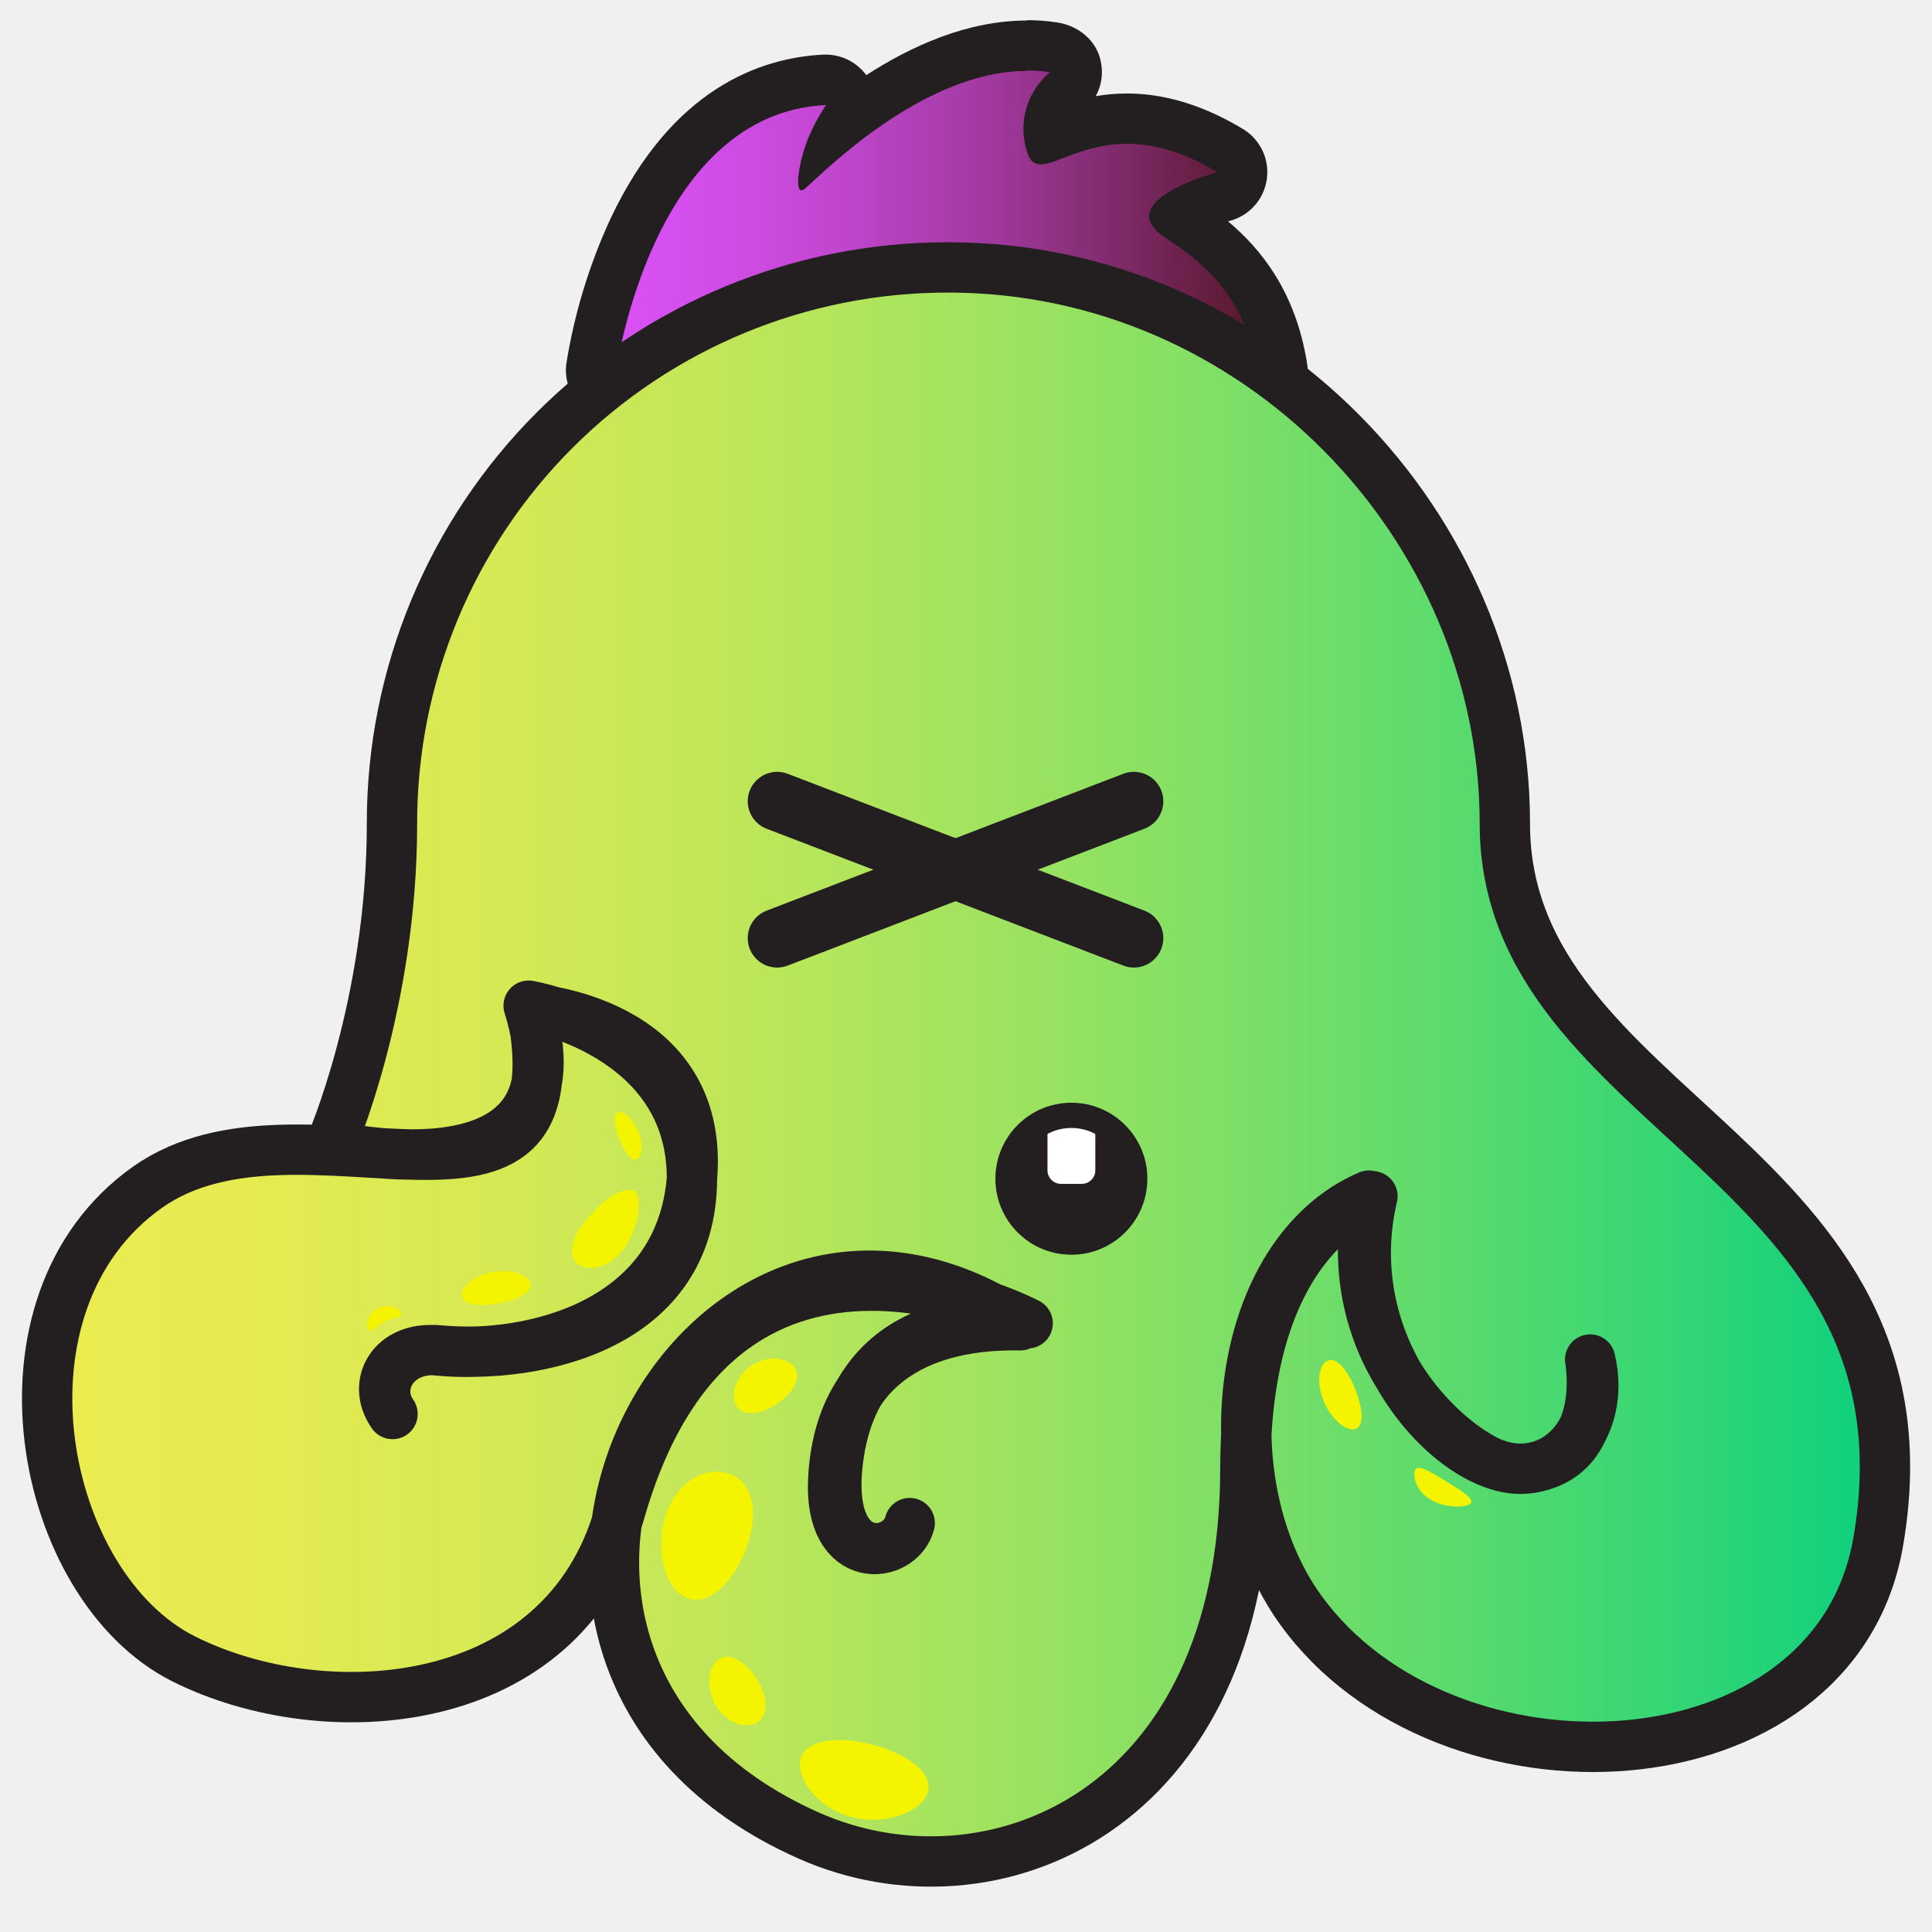
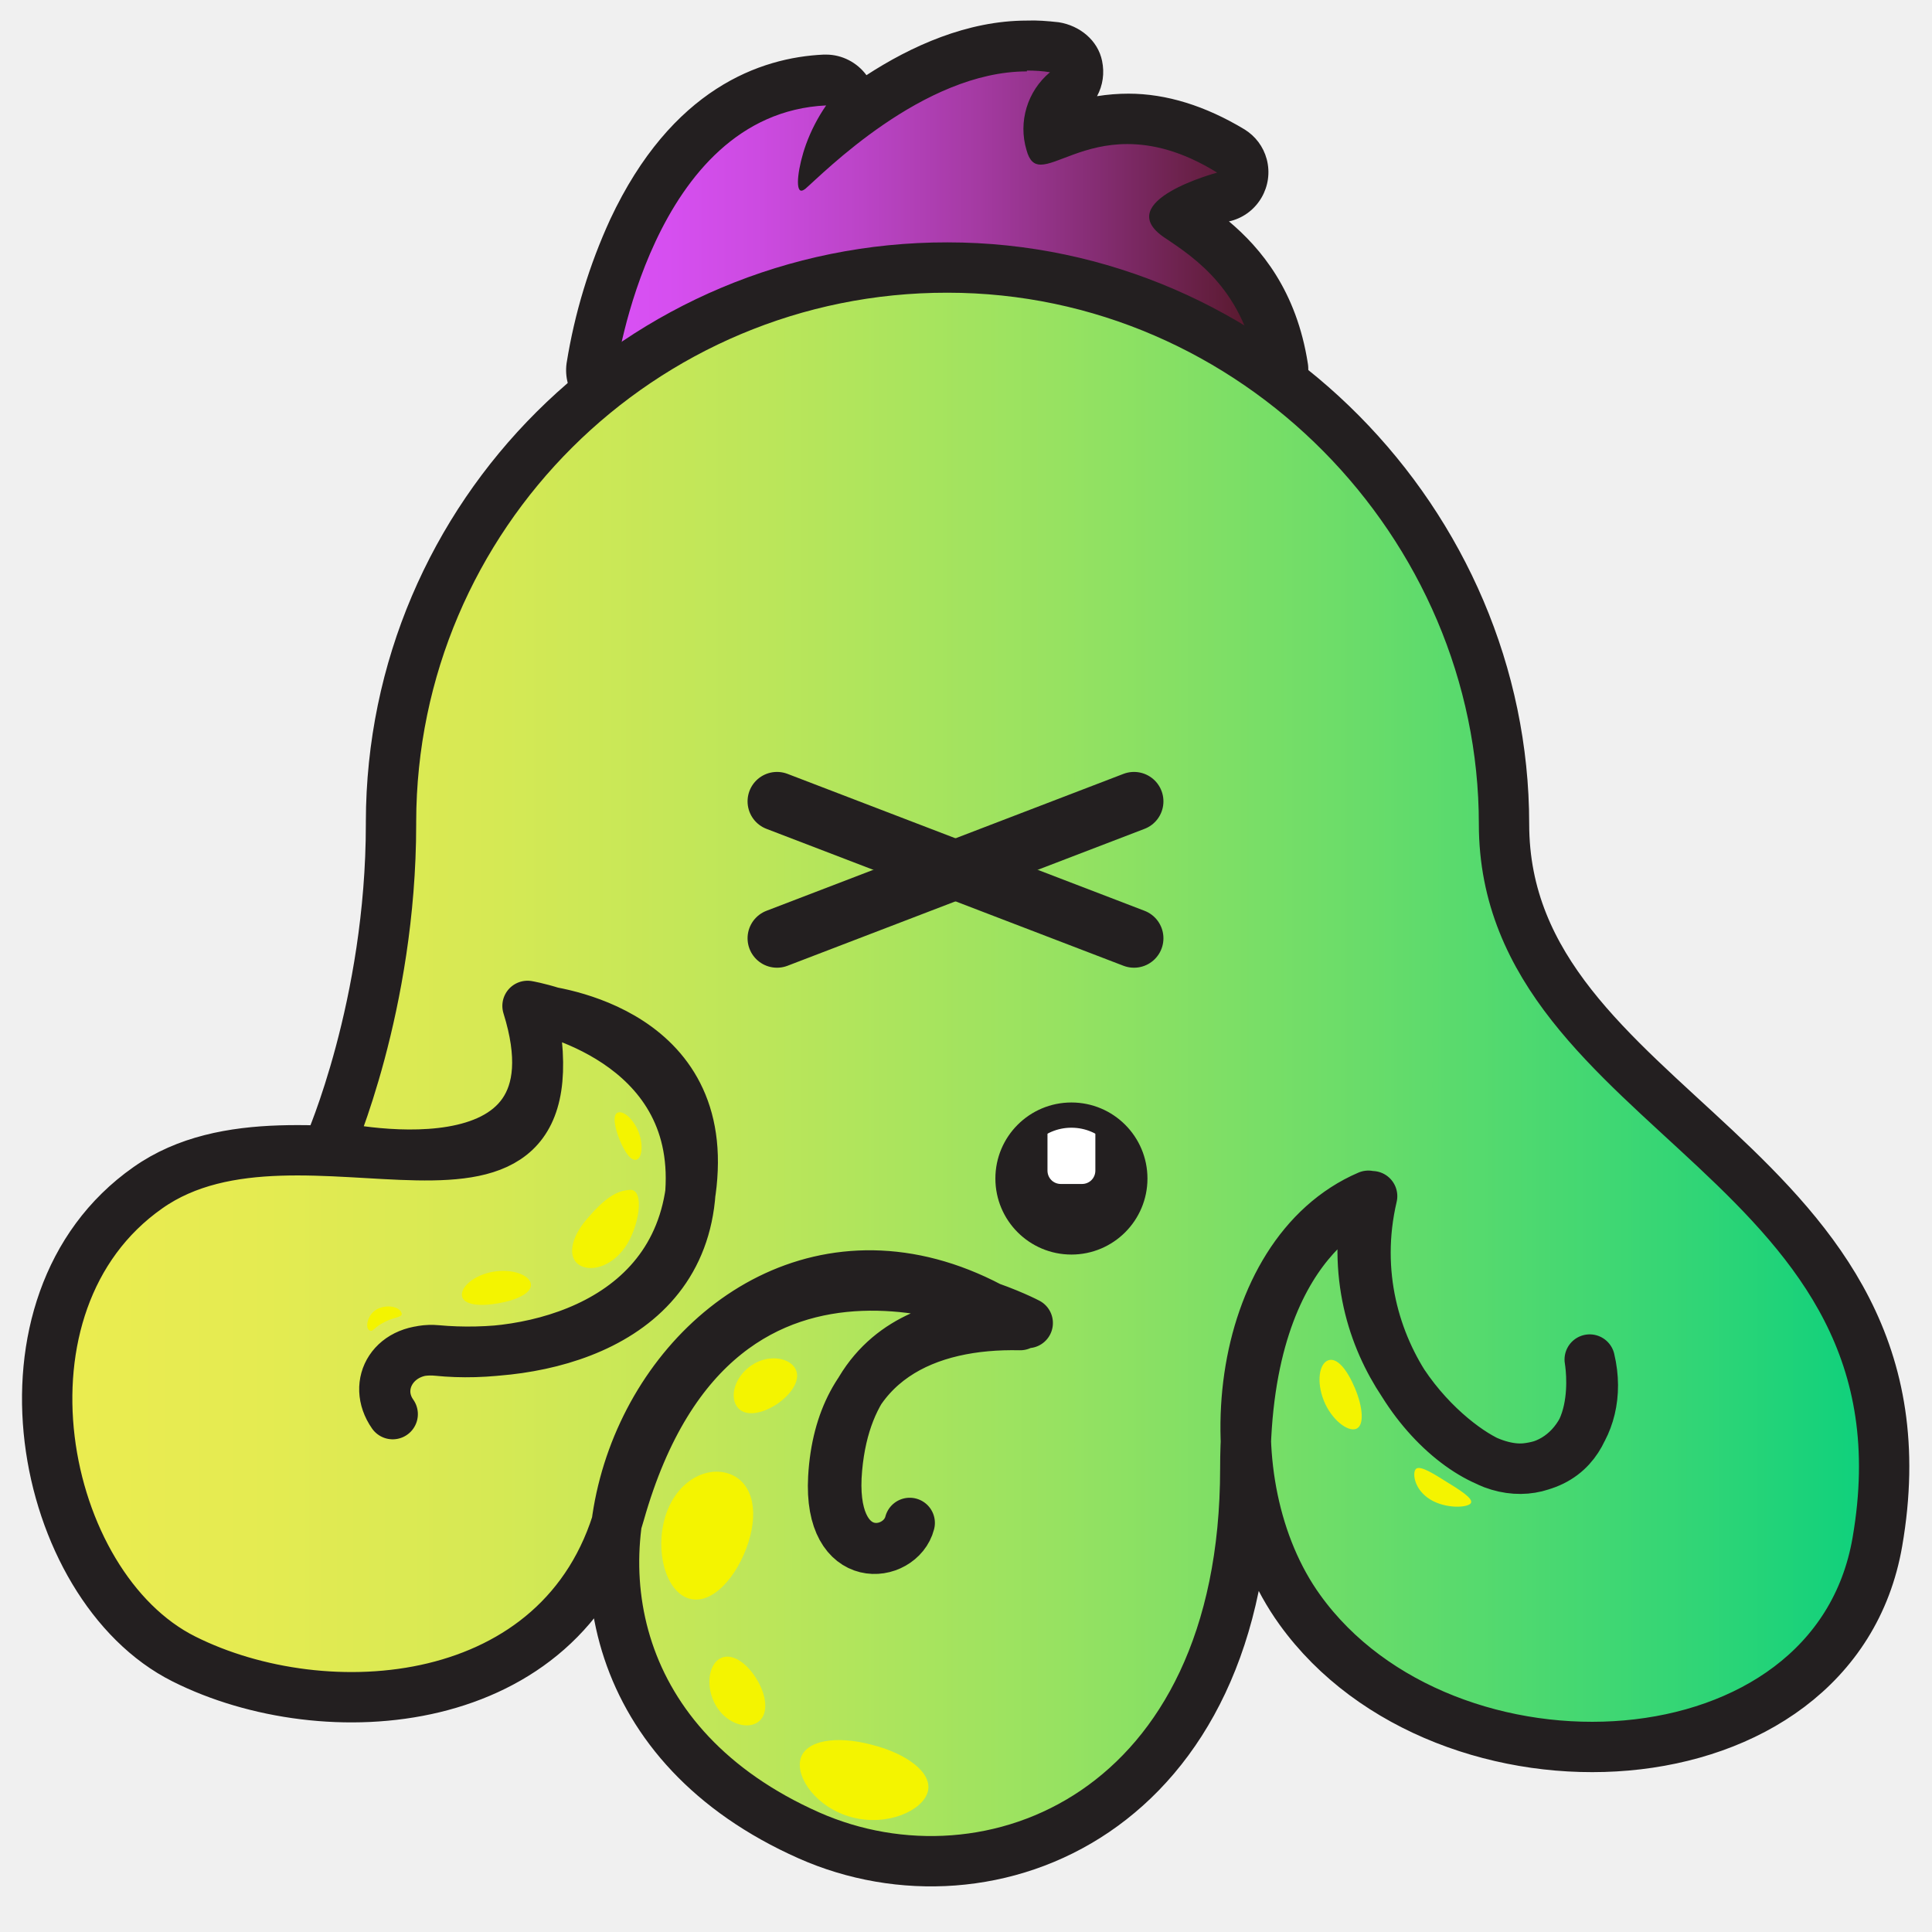
- <svg xmlns="http://www.w3.org/2000/svg" id="Layer_1" data-name="Layer 1" width="460" height="460" viewBox="0 0 460 460">
-   <defs>
-     <linearGradient id="New_Gradient_Swatch_3" x1="-156.96" y1="51.82" x2="43.65" y2="51.82" gradientTransform="matrix(0.82, 0, 0, 1, 269.62, 0.82)" gradientUnits="userSpaceOnUse">
-       <stop offset="0" stop-color="#da51f6" />
-       <stop offset="0.11" stop-color="#d64ff0" />
-       <stop offset="0.24" stop-color="#cc4be1" />
-       <stop offset="0.39" stop-color="#bb44c7" />
-       <stop offset="0.56" stop-color="#a43aa2" />
-       <stop offset="0.73" stop-color="#852d73" />
-       <stop offset="0.91" stop-color="#611d3b" />
-       <stop offset="1" stop-color="#4c141b" />
-     </linearGradient>
-     <linearGradient id="New_Gradient_Swatch_4" x1="11.2" y1="253.44" x2="448.8" y2="253.44" gradientUnits="userSpaceOnUse">
-       <stop offset="0" stop-color="#ebec50" />
-       <stop offset="0.11" stop-color="#e5eb51" />
-       <stop offset="0.24" stop-color="#d6e954" />
-       <stop offset="0.39" stop-color="#bce65a" />
-       <stop offset="0.55" stop-color="#97e261" />
-       <stop offset="0.72" stop-color="#68dc6a" />
-       <stop offset="0.9" stop-color="#30d576" />
-       <stop offset="1" stop-color="#0bd07d" />
-     </linearGradient>
-     <clipPath id="clip-path">
-       <circle cx="255.09" cy="280.65" r="15.09" style="fill:#231f20;stroke:#231f20;stroke-linecap:round;stroke-linejoin:round;stroke-width:6.007px" />
+ <svg xmlns="http://www.w3.org/2000/svg" xmlns:xlink="http://www.w3.org/1999/xlink" version="1.1" id="Layer_1" x="0px" y="0px" viewBox="0 0 460 460" style="enable-background:new 0 0 460 460;" xml:space="preserve">
+   <style type="text/css">
+ 	.st0{fill:url(#SVGID_1_);}
+ 	.st1{fill:#231F20;}
+ 	.st2{fill:url(#SVGID_2_);stroke:#231F20;stroke-width:11.986;stroke-linecap:round;stroke-linejoin:round;}
+ 	.st3{fill:#F4F400;}
+ 	.st4{clip-path:url(#SVGID_4_);}
+ 	.st5{fill:#FFFFFF;}
+ 	.st6{fill:none;stroke:#231F20;stroke-width:6.007;stroke-linecap:round;stroke-linejoin:round;}
+ 	.st7{fill:none;stroke:#231F20;stroke-width:14.016;stroke-linecap:round;stroke-linejoin:round;}
+ </style>
+   <linearGradient id="SVGID_1_" gradientUnits="userSpaceOnUse" x1="-75.96" y1="410.2" x2="124.65" y2="410.2" gradientTransform="matrix(0.82 0 0 -1 203.2 462.82)">
+     <stop offset="0" style="stop-color:#DA51F6" />
+     <stop offset="0.11" style="stop-color:#D64FF0" />
+     <stop offset="0.24" style="stop-color:#CC4BE1" />
+     <stop offset="0.39" style="stop-color:#BB44C7" />
+     <stop offset="0.56" style="stop-color:#A43AA2" />
+     <stop offset="0.73" style="stop-color:#852D73" />
+     <stop offset="0.91" style="stop-color:#611D3B" />
+     <stop offset="1" style="stop-color:#4C141B" />
+   </linearGradient>
+   <path class="st0" d="M146.7,94.2c-3.3,0-6-2.7-6-6c0-0.3,0-0.5,0.1-0.8c1.8-11.3,5.1-22.2,9.9-32.6c10.5-22.5,26.3-34.9,45.7-35.8  h0.3c3.3,0,6,2.7,6,6c0,1.2-0.4,2.4-1,3.4c10.8-8.3,26.4-17.6,42.8-17.6c2.2,0,4.3,0.2,6.4,0.5c3.3,0.5,5.5,3.6,4.9,6.9  c-0.3,1.5-1.1,2.9-2.3,3.8c-3,2.6-4.4,6.6-3.7,10.5l1.4-0.5c5.4-2.3,11.3-3.6,17.2-3.7c7.9,0,16.2,2.6,24.5,7.6  c2.8,1.7,3.7,5.4,2,8.3c-0.8,1.3-2.1,2.3-3.6,2.7c-3.8,1-7.5,2.5-10.9,4.6l0.2,0.1c8,5.3,21.2,14.2,24.6,36c0.5,3.3-1.7,6.3-5,6.8  c-0.3,0-0.6,0.1-0.9,0.1L146.7,94.2z" />
+   <path class="st1" d="M244.5,16.8c1.8,0,3.7,0.1,5.5,0.4c-5.4,4.5-7.6,11.8-5.6,18.5c0.7,2.6,1.8,3.5,3.4,3.5  c3.8,0,10.4-4.9,20.6-4.9c5.9,0,13,1.6,21.4,6.8c0,0-25.5,6.8-12.5,15.5c7.5,5,19,12.7,22.1,32l-152.7-0.3c0,0,8.4-61.2,50-63.2  c-2,2.9-3.6,6-4.8,9.3c-1.9,5.3-2.6,11-1.1,11c0.3,0,0.6-0.2,0.9-0.4c4.2-3.6,28-28,52.8-28 M244.5,4.9c-14.2,0-27.6,6.1-38.2,13  c-2.2-3-5.8-4.9-9.6-4.9h-0.6c-15.1,0.7-36.2,8.1-50.8,39.2c-5,10.9-8.5,22.4-10.4,34.3c-0.9,6.6,3.7,12.6,10.3,13.5  c0.5,0.1,1.1,0.1,1.6,0.1l152.7,0.3l0,0c6.6,0,12-5.4,12-12c0-0.6,0-1.2-0.1-1.8c-2.7-17.4-11.2-27.5-18.8-33.9l0.5-0.1  c6.4-1.7,10.2-8.3,8.5-14.7c-0.8-3-2.7-5.5-5.3-7.1c-9.3-5.6-18.6-8.5-27.6-8.5c-2.5,0-5,0.2-7.5,0.6c1.4-2.6,1.8-5.5,1.2-8.4  c-1-4.9-5.3-8.4-10.3-9.2C249.4,5,246.9,4.8,244.5,4.9L244.5,4.9z" />
+   <linearGradient id="SVGID_2_" gradientUnits="userSpaceOnUse" x1="11.224" y1="208.558" x2="448.798" y2="208.558" gradientTransform="matrix(1 0 0 -1 0 462)">
+     <stop offset="0" style="stop-color:#EBEC50" />
+     <stop offset="0.11" style="stop-color:#E5EB51" />
+     <stop offset="0.24" style="stop-color:#D6E954" />
+     <stop offset="0.39" style="stop-color:#BCE65A" />
+     <stop offset="0.55" style="stop-color:#97E261" />
+     <stop offset="0.72" style="stop-color:#68DC6A" />
+     <stop offset="0.9" style="stop-color:#30D576" />
+     <stop offset="1" style="stop-color:#0BD07D" />
+   </linearGradient>
+   <path class="st2" d="M93.5,336.7c-5.1-7.3,0-16.2,10.8-15.1c21.6,2.2,59.1-6,60.6-43.1c1.5-35.7-38.3-38.2-38.3-38.2  c12.3,61.9-54.7,16.6-91.4,42.5C-4,310.3,9.2,377.7,43.8,395c33.7,16.9,90.3,12.9,103.7-34.6c23.8-84.2,97.2-45.4,97.2-45.4  s-41.6-7.2-45.4,34.6c-2.2,23.8,15.1,21.6,17.3,13c-2.2,8.6-19.4,10.8-18.2-10.8c1.6-28.2,22.5-36.8,44.5-36.3  c-77.5-51.5-145.1,79.4-50.3,121.5c43.1,19.1,103.9-5.3,103.9-87.4c0-56.2,30.2-64.8,30.2-64.8c-8.6,36.7,20.1,66.6,36.7,64.8  c19.4-2.2,15.1-25.9,15.1-25.9c4,16.7-8.6,30.2-23,24.8c-9.8-3.8-37.5-26.2-29.7-63.8c-32.1,13.8-38.1,68.4-16.3,98.6  c34.4,47.8,127.2,43.7,137.5-16.2c15.7-90.9-88.9-101.7-88.9-170.9c0-71.4-59.3-132.5-132.5-132.5l0,0c-73-0.1-132.4,59-132.5,132  c0,0.2,0,0.3,0,0.5c0,43.3-14.7,76.6-14.7,76.6s62.2,14.7,47.2-33.3c0,0,38.9,6.5,38.9,41c0,35.3-36.7,43.2-60.5,41  C94.3,320.6,88.6,329.8,93.5,336.7z" />
+   <path class="st3" d="M322.6,330.5c1.9,4.5,2.3,8.9,0.3,9.7s-5.9-2.2-7.7-6.7s-1.1-8.8,1-9.6S320.7,326,322.6,330.5z" />
+   <path class="st3" d="M343.9,352.5c3.6,2.2,7,4.3,6.3,5.4s-6,1.4-9.7-0.9s-4.2-6-3.5-7.1S340.3,350.2,343.9,352.5z" />
+   <path class="st3" d="M118.7,310.3c-4.5,0.8-8.3,0.4-8.7-1.7s2.8-5,7.4-5.8s8.7,0.8,9,2.9S123.2,309.5,118.7,310.3z" />
+   <path class="st3" d="M152,269.4c1.2,3.1,0.9,6.2-0.4,6.7s-2.9-1.8-4.1-4.8s-1.7-5.9-0.4-6.4S150.7,266.3,152,269.4z" />
+   <path class="st3" d="M91.7,314.7c-2.9,1.4-2.8,2.6-3.8,2s-0.4-3.8,1.9-5s5.3-0.6,5.8,0.9C96,313.7,94,313.5,91.7,314.7z" />
+   <path class="st3" d="M148.8,297c-3.4,4.8-8.4,5.9-11,4.1s-2-6.2,1.8-10.7c4.6-5.4,7.3-6.9,10.4-7.1  C153.6,283.1,152.2,292.2,148.8,297z" />
+   <path class="st3" d="M185,334.3c-3.8,2.5-7.9,3.1-9.6,0.5s-0.3-7.1,3.5-9.7s8.6-2,10.3,0.5S188.8,331.7,185,334.3z" />
+   <path class="st3" d="M180.4,400.2c2.4,4.2,2.5,8.4-0.2,10s-7.4,0-9.8-4.2s-1.8-9.5,1-11.1S178,396,180.4,400.2z" />
+   <path class="st3" d="M178.2,367.2c-2.6,8.2-8.7,15.1-14.2,13.4s-8.1-11.3-5.6-19.5s9.4-12,14.9-10.3S180.8,359,178.2,367.2z" />
+   <path class="st3" d="M207.5,415.4c8.4,2.1,14.6,6.7,13.4,11.2s-9.6,8.3-18,6.1s-13.5-9.4-12.3-13.9S199.2,413.2,207.5,415.4z" />
+   <circle class="st1" cx="255.1" cy="280.6" r="15.1" />
+   <g>
+     <defs>
+       <circle id="SVGID_3_" cx="255.1" cy="280.6" r="15.1" />
+     </defs>
+     <clipPath id="SVGID_4_">
+       <use xlink:href="#SVGID_3_" style="overflow:visible;" />
    </clipPath>
-   </defs>
-   <path d="M146.71,94.16a6,6,0,0,1-5.92-6.81,125.35,125.35,0,0,1,9.92-32.56C161.26,32.32,177.06,19.94,196.39,19h.3a6,6,0,0,1,4.95,9.37c10.82-8.28,26.4-17.57,42.85-17.57a42.79,42.79,0,0,1,6.43.49A6,6,0,0,1,253.56,22a11.28,11.28,0,0,0-3.72,10.46l1.38-.52a46.18,46.18,0,0,1,17.16-3.72c7.94,0,16.19,2.57,24.54,7.63a6,6,0,0,1-1.57,10.91,39.59,39.59,0,0,0-10.87,4.62l.2.14c8,5.35,21.21,14.2,24.65,36a6,6,0,0,1-5.91,6.92ZM279.37,50.45Z" style="fill:url(#New_Gradient_Swatch_3)" />
-   <path d="M244.49,16.79a35.35,35.35,0,0,1,5.51.42,17.54,17.54,0,0,0-5.61,18.48c.68,2.56,1.79,3.45,3.42,3.45,3.79,0,10.37-4.9,20.57-4.9,5.88,0,13,1.63,21.43,6.76,0,0-25.55,6.77-12.46,15.53,7.5,5,19,12.67,22.07,32l-152.69-.31S155.15,27,196.69,25a44.9,44.9,0,0,0-4.8,9.31c-1.85,5.31-2.55,11-1.06,11a1.41,1.41,0,0,0,.85-.42c4.18-3.6,28-28,52.81-28m0-12c-14.2,0-27.57,6.1-38.23,13A12,12,0,0,0,196.69,13h-.59c-15.13.74-36.22,8.15-50.82,39.23a132.4,132.4,0,0,0-10.43,34.29,12,12,0,0,0,11.85,13.62l152.69.32h0a12,12,0,0,0,11.83-13.86c-2.74-17.38-11.23-27.52-18.83-33.9l.46-.12A12,12,0,0,0,296,30.75c-9.3-5.63-18.6-8.49-27.65-8.49a44,44,0,0,0-7.45.63,12,12,0,0,0,1.17-8.37c-1-4.89-5.33-8.4-10.27-9.16a48.14,48.14,0,0,0-7.34-.56Z" style="fill:#231f20" />
-   <path d="M93.46,336.67c-5.11-7.31,0-16.21,10.8-15.13,21.61,2.16,59.11-6,60.63-43.13,1.46-35.68-38.34-38.24-38.34-38.24,12.28,61.93-54.69,16.57-91.41,42.49C-4,310.32,9.21,377.71,43.78,395c33.74,16.87,90.32,12.85,103.69-34.56,23.76-84.25,97.21-45.37,97.21-45.37s-41.57-7.21-45.37,34.57c-2.16,23.76,15.13,21.6,17.29,13-2.16,8.64-19.45,10.8-18.19-10.78,1.64-28.23,22.51-36.75,44.48-36.31C165.35,264.07,97.78,395,192.6,437.06c43.1,19.13,103.92-5.34,103.92-87.43,0-56.21,30.25-64.81,30.25-64.81-8.64,36.72,20.09,66.65,36.72,64.81,19.44-2.16,15.12-25.93,15.12-25.93,4,16.7-8.64,30.25-23,24.76-9.82-3.75-37.54-26.18-29.68-63.79-32.1,13.82-38.08,68.37-16.28,98.6C344.07,431.05,436.88,427,447.2,367.09c15.66-90.91-88.9-101.71-88.9-170.94,0-71.38-59.31-132.48-132.48-132.48h0A132.25,132.25,0,0,0,93.33,196.15c0,43.3-14.65,76.61-14.65,76.61s62.25,14.71,47.19-33.31c0,0,38.88,6.49,38.88,41.05,0,35.31-36.72,43.2-60.49,41C94.26,320.63,88.64,329.78,93.46,336.67Z" style="stroke:#231f20;stroke-linecap:round;stroke-linejoin:round;stroke-width:11.986px;fill:url(#New_Gradient_Swatch_4)" />
-   <path d="M322.57,330.49c1.85,4.5,2.32,8.88.27,9.73s-5.85-2.17-7.7-6.67-1.06-8.76,1-9.61S320.71,326,322.57,330.49Z" style="fill:#f4f400" />
-   <path d="M343.94,352.46c3.64,2.2,7,4.26,6.27,5.41s-6,1.35-9.67-.85-4.23-6-3.53-7.14S340.3,350.25,343.94,352.46Z" style="fill:#f4f400" />
-   <path d="M118.67,310.34c-4.53.8-8.35.35-8.72-1.72s2.85-5,7.39-5.77,8.68.78,9,2.85S123.21,309.53,118.67,310.34Z" style="fill:#f4f400" />
-   <path d="M152,269.38c1.25,3.1.85,6.17-.4,6.67s-2.86-1.75-4.11-4.84-1.66-5.86-.42-6.36S150.72,266.29,152,269.38Z" style="fill:#f4f400" />
-   <path d="M91.67,314.67c-2.87,1.42-2.77,2.59-3.83,2s-.39-3.75,1.9-5,5.27-.56,5.8.86C96,313.71,94,313.51,91.67,314.67Z" style="fill:#f4f400" />
-   <path d="M148.77,297c-3.41,4.76-8.45,5.91-11,4.1s-2-6.23,1.82-10.66c4.63-5.37,7.33-6.88,10.43-7.12C153.55,283.06,152.18,292.25,148.77,297Z" style="fill:#f4f400" />
-   <path d="M185,334.27c-3.82,2.53-7.92,3.06-9.6.54s-.28-7.15,3.53-9.68,8.61-2,10.29.51S188.77,331.74,185,334.27Z" style="fill:#f4f400" />
-   <path d="M180.45,400.17c2.43,4.21,2.53,8.39-.25,10s-7.41,0-9.84-4.17-1.75-9.47,1-11.08S178,396,180.45,400.17Z" style="fill:#f4f400" />
-   <path d="M178.17,367.25c-2.57,8.25-8.74,15.1-14.2,13.39s-8.13-11.3-5.56-19.55,9.42-12,14.88-10.32S180.75,359,178.17,367.25Z" style="fill:#f4f400" />
-   <path d="M207.54,415.36c8.38,2.14,14.56,6.67,13.41,11.18s-9.61,8.26-18,6.13-13.49-9.35-12.34-13.86S199.17,413.23,207.54,415.36Z" style="fill:#f4f400" />
-   <circle cx="255.09" cy="280.65" r="15.09" style="fill:#231f20" />
-   <g style="clip-path:url(#clip-path)">
-     <rect x="249.4" y="262.88" width="11.39" height="18.99" rx="3.21" style="fill:#fff" />
+     <g class="st4">
+       <path class="st5" d="M252.6,262.9h5c1.8,0,3.2,1.4,3.2,3.2v12.6c0,1.8-1.4,3.2-3.2,3.2h-5c-1.8,0-3.2-1.4-3.2-3.2v-12.6    C249.4,264.3,250.8,262.9,252.6,262.9z" />
+     </g>
  </g>
-   <circle cx="255.09" cy="280.65" r="15.09" style="fill:none;stroke:#231f20;stroke-linecap:round;stroke-linejoin:round;stroke-width:6.007px" />
-   <line x1="185.04" y1="190.78" x2="269.97" y2="223.36" style="fill:none;stroke:#231f20;stroke-linecap:round;stroke-linejoin:round;stroke-width:14.016px" />
-   <line x1="185.04" y1="223.36" x2="269.97" y2="190.78" style="fill:none;stroke:#231f20;stroke-linecap:round;stroke-linejoin:round;stroke-width:14.016px" />
+   <circle class="st6" cx="255.1" cy="280.6" r="15.1" />
+   <line class="st7" x1="185" y1="190.8" x2="270" y2="223.4" />
+   <line class="st7" x1="185" y1="223.4" x2="270" y2="190.8" />
</svg>
